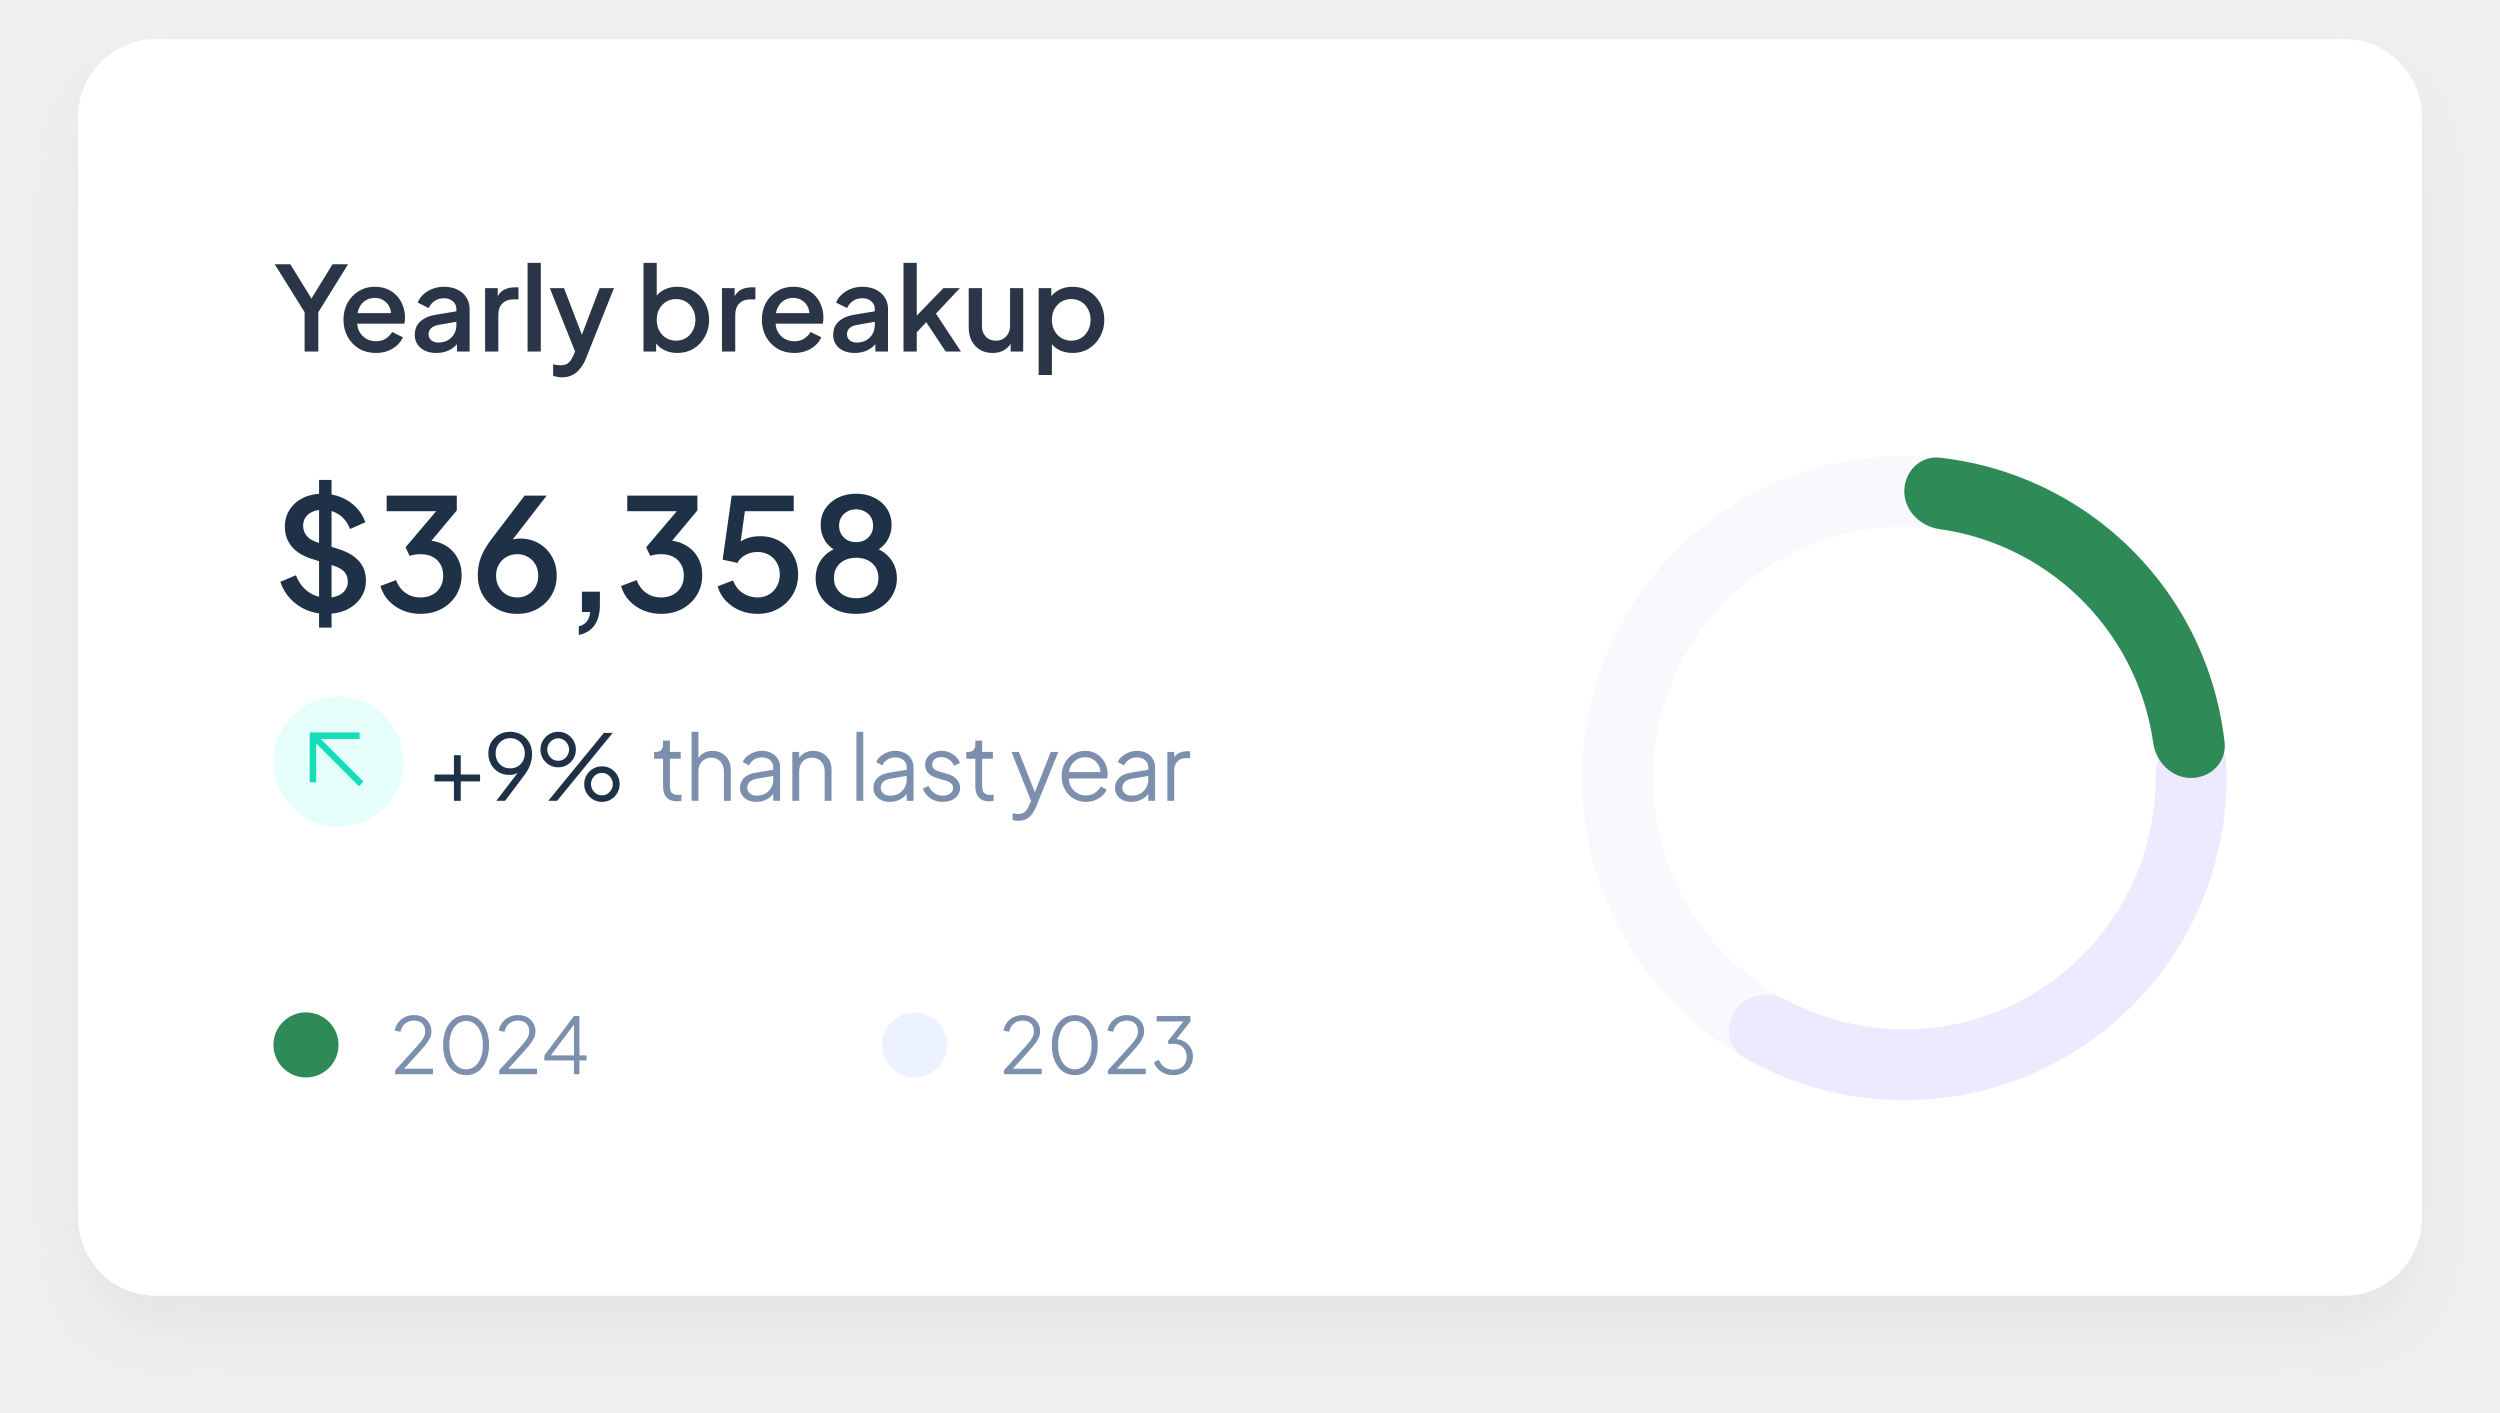
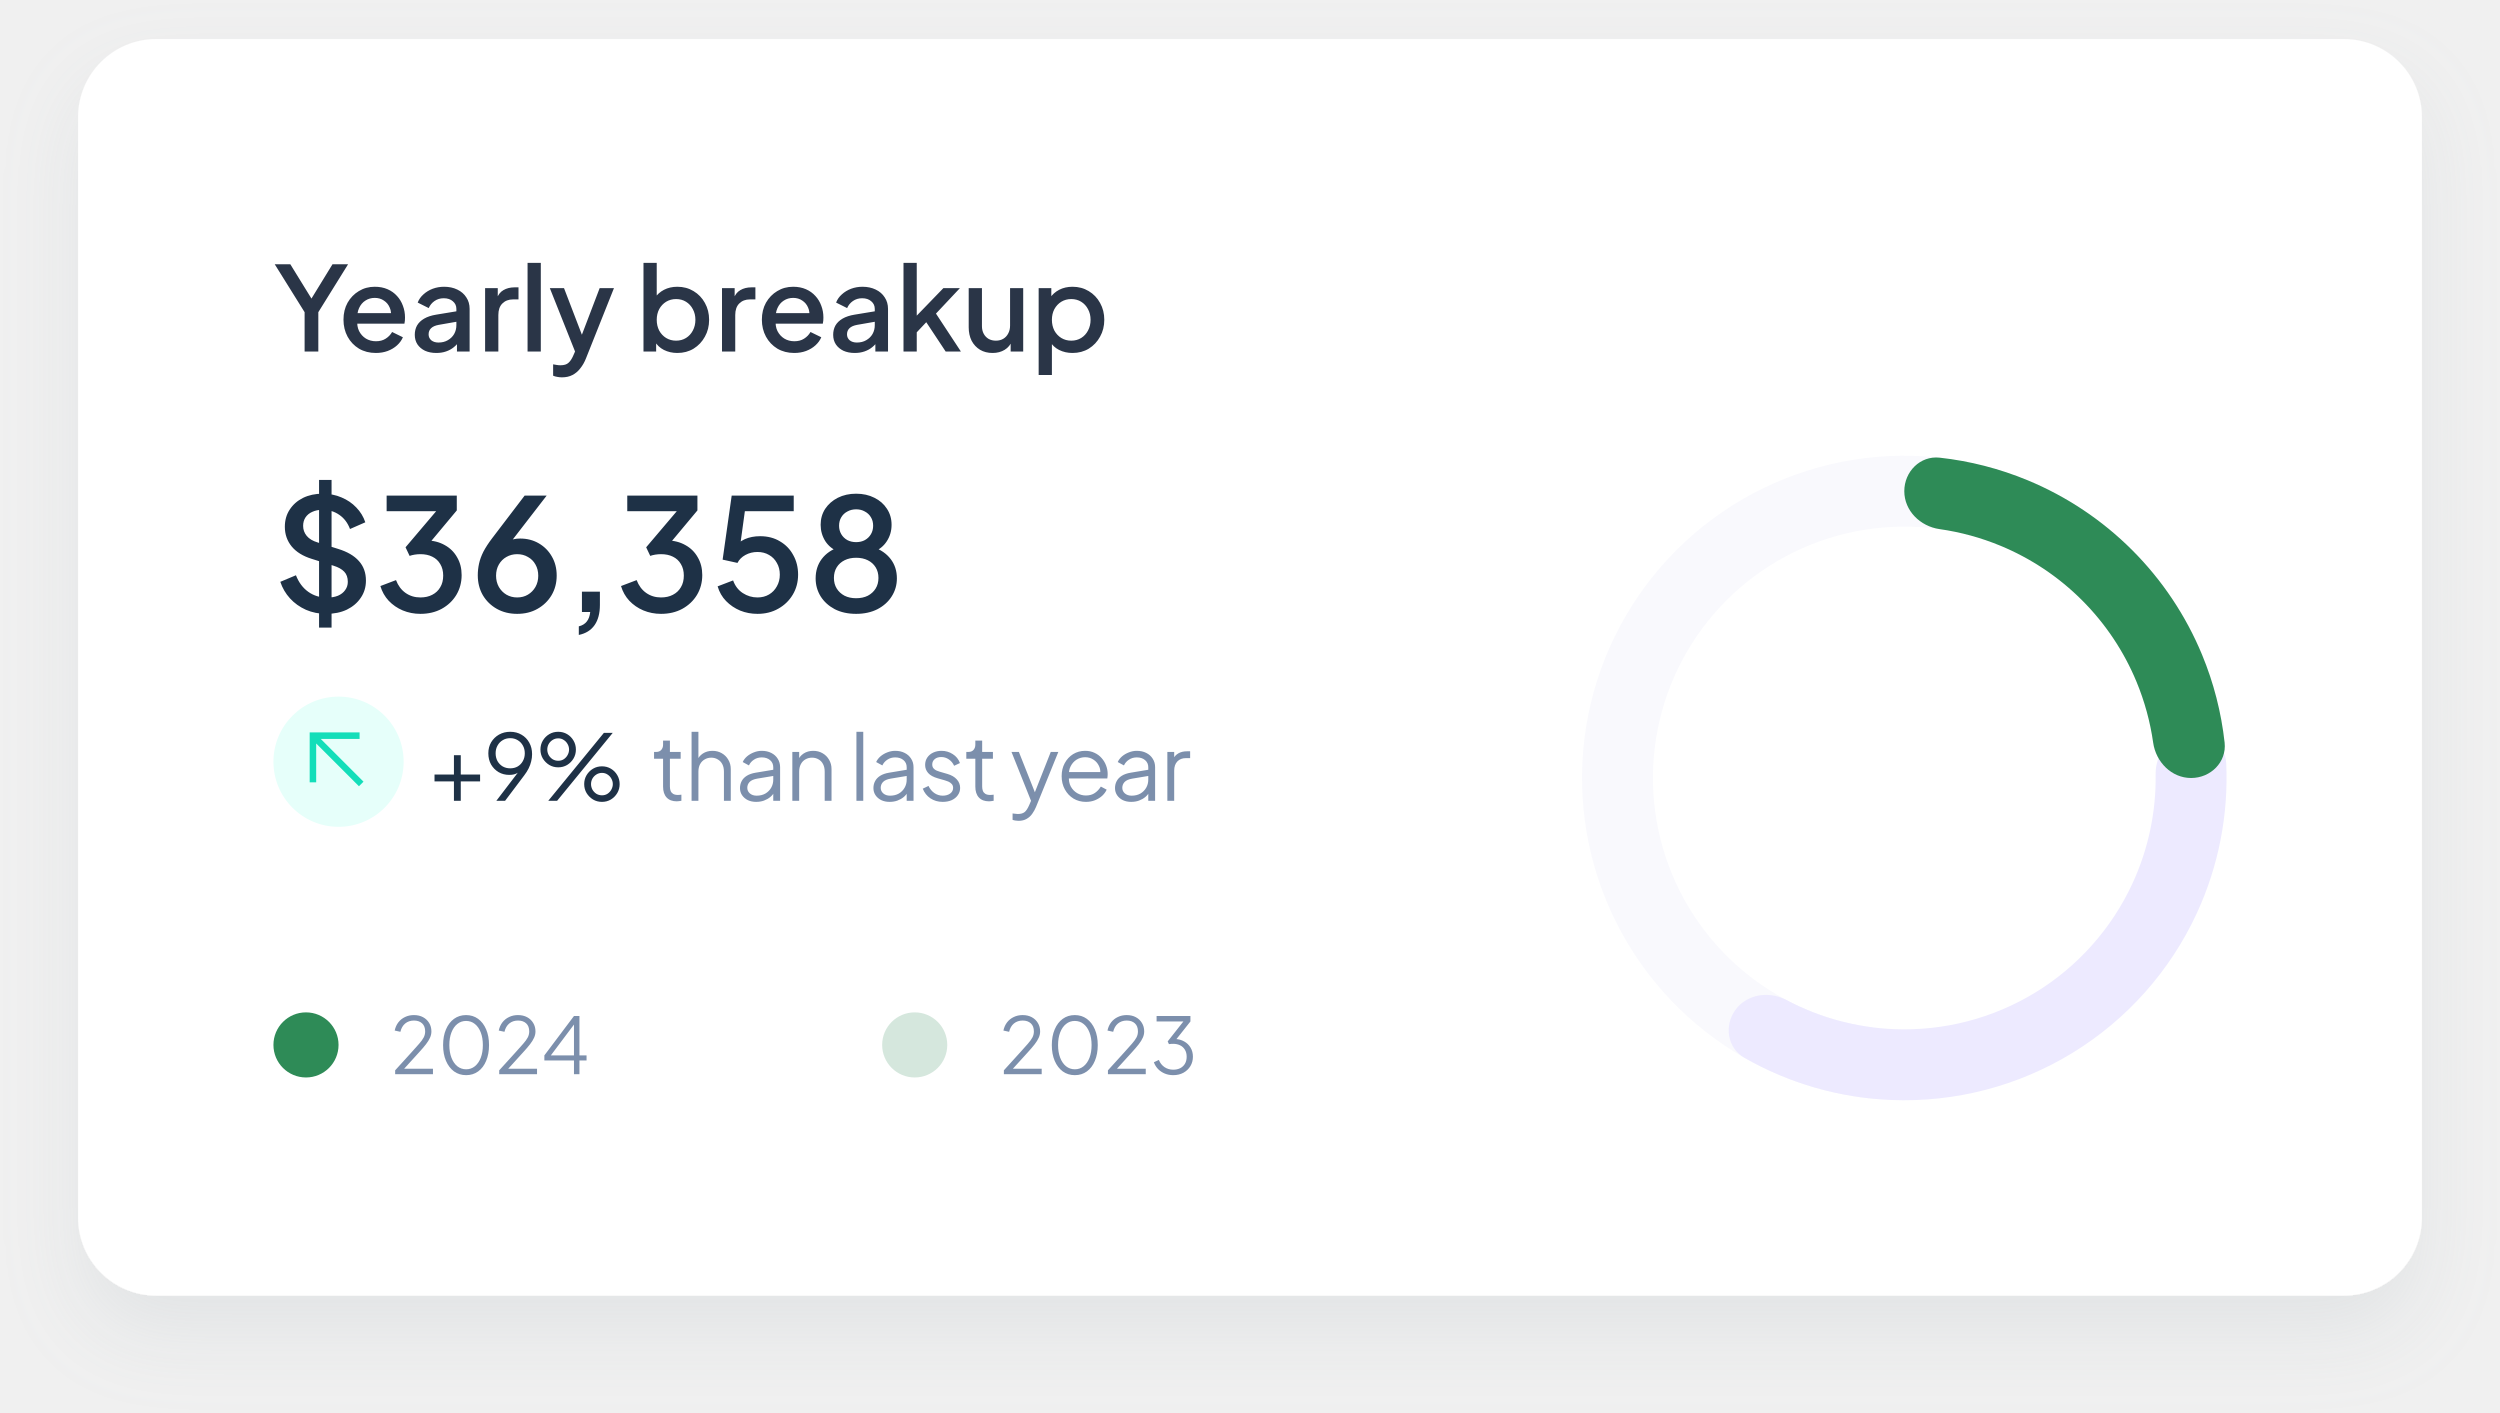
<svg xmlns="http://www.w3.org/2000/svg" width="384" height="217" viewBox="0 0 384 217" fill="none">
  <g filter="url(#filter0_d_23184_22685)">
    <rect x="12" y="6" width="360" height="193" rx="12" fill="white" />
    <path d="M46.788 54V47.952L42.198 40.59H44.592L48.264 46.548H47.418L51.072 40.59H53.466L48.894 47.952V54H46.788ZM57.727 54.216C56.755 54.216 55.891 53.994 55.135 53.55C54.391 53.094 53.809 52.482 53.389 51.714C52.969 50.934 52.759 50.064 52.759 49.104C52.759 48.12 52.969 47.25 53.389 46.494C53.821 45.738 54.397 45.144 55.117 44.712C55.837 44.268 56.653 44.046 57.565 44.046C58.297 44.046 58.951 44.172 59.527 44.424C60.103 44.676 60.589 45.024 60.985 45.468C61.381 45.9 61.681 46.398 61.885 46.962C62.101 47.526 62.209 48.126 62.209 48.762C62.209 48.918 62.203 49.08 62.191 49.248C62.179 49.416 62.155 49.572 62.119 49.716H54.361V48.096H60.967L59.995 48.834C60.115 48.246 60.073 47.724 59.869 47.268C59.677 46.8 59.377 46.434 58.969 46.17C58.573 45.894 58.105 45.756 57.565 45.756C57.025 45.756 56.545 45.894 56.125 46.17C55.705 46.434 55.381 46.818 55.153 47.322C54.925 47.814 54.835 48.414 54.883 49.122C54.823 49.782 54.913 50.358 55.153 50.85C55.405 51.342 55.753 51.726 56.197 52.002C56.653 52.278 57.169 52.416 57.745 52.416C58.333 52.416 58.831 52.284 59.239 52.02C59.659 51.756 59.989 51.414 60.229 50.994L61.885 51.804C61.693 52.26 61.393 52.674 60.985 53.046C60.589 53.406 60.109 53.694 59.545 53.91C58.993 54.114 58.387 54.216 57.727 54.216ZM67.022 54.216C66.362 54.216 65.78 54.102 65.276 53.874C64.784 53.634 64.4 53.31 64.124 52.902C63.848 52.482 63.71 51.99 63.71 51.426C63.71 50.898 63.824 50.424 64.052 50.004C64.292 49.584 64.658 49.23 65.15 48.942C65.642 48.654 66.26 48.45 67.004 48.33L70.388 47.772V49.374L67.4 49.896C66.86 49.992 66.464 50.166 66.212 50.418C65.96 50.658 65.834 50.97 65.834 51.354C65.834 51.726 65.972 52.032 66.248 52.272C66.536 52.5 66.902 52.614 67.346 52.614C67.898 52.614 68.378 52.494 68.786 52.254C69.206 52.014 69.53 51.696 69.758 51.3C69.986 50.892 70.1 50.442 70.1 49.95V47.448C70.1 46.968 69.92 46.578 69.56 46.278C69.212 45.966 68.744 45.81 68.156 45.81C67.616 45.81 67.142 45.954 66.734 46.242C66.338 46.518 66.044 46.878 65.852 47.322L64.16 46.476C64.34 45.996 64.634 45.576 65.042 45.216C65.45 44.844 65.924 44.556 66.464 44.352C67.016 44.148 67.598 44.046 68.21 44.046C68.978 44.046 69.656 44.19 70.244 44.478C70.844 44.766 71.306 45.168 71.63 45.684C71.966 46.188 72.134 46.776 72.134 47.448V54H70.19V52.236L70.604 52.29C70.376 52.686 70.082 53.028 69.722 53.316C69.374 53.604 68.972 53.826 68.516 53.982C68.072 54.138 67.574 54.216 67.022 54.216ZM74.512 54V44.262H76.456V46.224L76.276 45.936C76.492 45.3 76.84 44.844 77.32 44.568C77.8 44.28 78.376 44.136 79.048 44.136H79.642V45.99H78.796C78.124 45.99 77.578 46.2 77.158 46.62C76.75 47.028 76.546 47.616 76.546 48.384V54H74.512ZM81.034 54V40.374H83.068V54H81.034ZM86.31 57.96C86.07 57.96 85.83 57.936 85.59 57.888C85.362 57.852 85.152 57.792 84.96 57.708V55.962C85.104 55.998 85.278 56.028 85.482 56.052C85.686 56.088 85.884 56.106 86.076 56.106C86.64 56.106 87.054 55.98 87.318 55.728C87.594 55.488 87.84 55.116 88.056 54.612L88.704 53.136L88.668 54.846L84.456 44.262H86.634L89.748 52.38H89.01L92.106 44.262H94.302L90 55.062C89.772 55.638 89.484 56.142 89.136 56.574C88.8 57.018 88.398 57.36 87.93 57.6C87.474 57.84 86.934 57.96 86.31 57.96ZM104.042 54.216C103.286 54.216 102.596 54.06 101.972 53.748C101.36 53.436 100.886 52.986 100.55 52.398L100.784 52.02V54H98.84V40.374H100.874V46.278L100.55 45.81C100.91 45.258 101.39 44.826 101.99 44.514C102.59 44.202 103.274 44.046 104.042 44.046C104.966 44.046 105.794 44.268 106.526 44.712C107.27 45.156 107.852 45.762 108.272 46.53C108.704 47.298 108.92 48.162 108.92 49.122C108.92 50.082 108.704 50.946 108.272 51.714C107.852 52.482 107.276 53.094 106.544 53.55C105.812 53.994 104.978 54.216 104.042 54.216ZM103.844 52.326C104.42 52.326 104.93 52.188 105.374 51.912C105.818 51.636 106.166 51.258 106.418 50.778C106.682 50.286 106.814 49.734 106.814 49.122C106.814 48.51 106.682 47.964 106.418 47.484C106.166 47.004 105.818 46.626 105.374 46.35C104.93 46.074 104.42 45.936 103.844 45.936C103.28 45.936 102.77 46.074 102.314 46.35C101.87 46.626 101.516 47.004 101.252 47.484C101 47.964 100.874 48.51 100.874 49.122C100.874 49.734 101 50.286 101.252 50.778C101.516 51.258 101.87 51.636 102.314 51.912C102.77 52.188 103.28 52.326 103.844 52.326ZM110.899 54V44.262H112.843V46.224L112.663 45.936C112.879 45.3 113.227 44.844 113.707 44.568C114.187 44.28 114.763 44.136 115.435 44.136H116.029V45.99H115.183C114.511 45.99 113.965 46.2 113.545 46.62C113.137 47.028 112.933 47.616 112.933 48.384V54H110.899ZM121.992 54.216C121.02 54.216 120.156 53.994 119.4 53.55C118.656 53.094 118.074 52.482 117.654 51.714C117.234 50.934 117.024 50.064 117.024 49.104C117.024 48.12 117.234 47.25 117.654 46.494C118.086 45.738 118.662 45.144 119.382 44.712C120.102 44.268 120.918 44.046 121.83 44.046C122.562 44.046 123.216 44.172 123.792 44.424C124.368 44.676 124.854 45.024 125.25 45.468C125.646 45.9 125.946 46.398 126.15 46.962C126.366 47.526 126.474 48.126 126.474 48.762C126.474 48.918 126.468 49.08 126.456 49.248C126.444 49.416 126.42 49.572 126.384 49.716H118.626V48.096H125.232L124.26 48.834C124.38 48.246 124.338 47.724 124.134 47.268C123.942 46.8 123.642 46.434 123.234 46.17C122.838 45.894 122.37 45.756 121.83 45.756C121.29 45.756 120.81 45.894 120.39 46.17C119.97 46.434 119.646 46.818 119.418 47.322C119.19 47.814 119.1 48.414 119.148 49.122C119.088 49.782 119.178 50.358 119.418 50.85C119.67 51.342 120.018 51.726 120.462 52.002C120.918 52.278 121.434 52.416 122.01 52.416C122.598 52.416 123.096 52.284 123.504 52.02C123.924 51.756 124.254 51.414 124.494 50.994L126.15 51.804C125.958 52.26 125.658 52.674 125.25 53.046C124.854 53.406 124.374 53.694 123.81 53.91C123.258 54.114 122.652 54.216 121.992 54.216ZM131.288 54.216C130.628 54.216 130.046 54.102 129.542 53.874C129.05 53.634 128.666 53.31 128.39 52.902C128.114 52.482 127.976 51.99 127.976 51.426C127.976 50.898 128.09 50.424 128.318 50.004C128.558 49.584 128.924 49.23 129.416 48.942C129.908 48.654 130.526 48.45 131.27 48.33L134.654 47.772V49.374L131.666 49.896C131.126 49.992 130.73 50.166 130.478 50.418C130.226 50.658 130.1 50.97 130.1 51.354C130.1 51.726 130.238 52.032 130.514 52.272C130.802 52.5 131.168 52.614 131.612 52.614C132.164 52.614 132.644 52.494 133.052 52.254C133.472 52.014 133.796 51.696 134.024 51.3C134.252 50.892 134.366 50.442 134.366 49.95V47.448C134.366 46.968 134.186 46.578 133.826 46.278C133.478 45.966 133.01 45.81 132.422 45.81C131.882 45.81 131.408 45.954 131 46.242C130.604 46.518 130.31 46.878 130.118 47.322L128.426 46.476C128.606 45.996 128.9 45.576 129.308 45.216C129.716 44.844 130.19 44.556 130.73 44.352C131.282 44.148 131.864 44.046 132.476 44.046C133.244 44.046 133.922 44.19 134.51 44.478C135.11 44.766 135.572 45.168 135.896 45.684C136.232 46.188 136.4 46.776 136.4 47.448V54H134.456V52.236L134.87 52.29C134.642 52.686 134.348 53.028 133.988 53.316C133.64 53.604 133.238 53.826 132.782 53.982C132.338 54.138 131.84 54.216 131.288 54.216ZM138.778 54V40.374H140.812V49.5L140.02 49.302L144.898 44.262H147.436L143.764 48.168L147.598 54H145.258L141.838 48.834L143.044 48.672L140.164 51.732L140.812 50.382V54H138.778ZM152.465 54.216C151.733 54.216 151.091 54.054 150.539 53.73C149.987 53.394 149.555 52.932 149.243 52.344C148.943 51.744 148.793 51.054 148.793 50.274V44.262H150.827V50.094C150.827 50.538 150.917 50.928 151.097 51.264C151.277 51.6 151.529 51.864 151.853 52.056C152.177 52.236 152.549 52.326 152.969 52.326C153.401 52.326 153.779 52.23 154.103 52.038C154.427 51.846 154.679 51.576 154.859 51.228C155.051 50.88 155.147 50.472 155.147 50.004V44.262H157.163V54H155.237V52.092L155.453 52.344C155.225 52.944 154.847 53.406 154.319 53.73C153.791 54.054 153.173 54.216 152.465 54.216ZM159.538 57.6V44.262H161.482V46.278L161.248 45.81C161.608 45.258 162.088 44.826 162.688 44.514C163.288 44.202 163.972 44.046 164.74 44.046C165.664 44.046 166.492 44.268 167.224 44.712C167.968 45.156 168.55 45.762 168.97 46.53C169.402 47.298 169.618 48.162 169.618 49.122C169.618 50.082 169.402 50.946 168.97 51.714C168.55 52.482 167.974 53.094 167.242 53.55C166.51 53.994 165.676 54.216 164.74 54.216C163.984 54.216 163.294 54.06 162.67 53.748C162.058 53.436 161.584 52.986 161.248 52.398L161.572 52.02V57.6H159.538ZM164.542 52.326C165.118 52.326 165.628 52.188 166.072 51.912C166.516 51.636 166.864 51.258 167.116 50.778C167.38 50.286 167.512 49.734 167.512 49.122C167.512 48.51 167.38 47.964 167.116 47.484C166.864 47.004 166.516 46.626 166.072 46.35C165.628 46.074 165.118 45.936 164.542 45.936C163.978 45.936 163.468 46.074 163.012 46.35C162.568 46.626 162.214 47.004 161.95 47.484C161.698 47.964 161.572 48.51 161.572 49.122C161.572 49.734 161.698 50.286 161.95 50.778C162.214 51.258 162.568 51.636 163.012 51.912C163.468 52.188 163.978 52.326 164.542 52.326Z" fill="#2A3547" />
    <path d="M50.112 94.288C48.992 94.288 47.952 94.08 46.992 93.664C46.032 93.232 45.216 92.648 44.544 91.912C43.872 91.176 43.376 90.328 43.056 89.368L45.456 88.36C45.888 89.464 46.52 90.312 47.352 90.904C48.184 91.496 49.144 91.792 50.232 91.792C50.872 91.792 51.432 91.696 51.912 91.504C52.392 91.296 52.76 91.008 53.016 90.64C53.288 90.272 53.424 89.848 53.424 89.368C53.424 88.712 53.24 88.192 52.872 87.808C52.504 87.424 51.96 87.12 51.24 86.896L47.88 85.84C46.536 85.424 45.512 84.792 44.808 83.944C44.104 83.08 43.752 82.072 43.752 80.92C43.752 79.912 44 79.032 44.496 78.28C44.992 77.512 45.672 76.912 46.536 76.48C47.416 76.048 48.416 75.832 49.536 75.832C50.608 75.832 51.584 76.024 52.464 76.408C53.344 76.776 54.096 77.288 54.72 77.944C55.36 78.6 55.824 79.36 56.112 80.224L53.76 81.256C53.408 80.312 52.856 79.584 52.104 79.072C51.368 78.56 50.512 78.304 49.536 78.304C48.944 78.304 48.424 78.408 47.976 78.616C47.528 78.808 47.176 79.096 46.92 79.48C46.68 79.848 46.56 80.28 46.56 80.776C46.56 81.352 46.744 81.864 47.112 82.312C47.48 82.76 48.04 83.096 48.792 83.32L51.912 84.304C53.336 84.736 54.408 85.36 55.128 86.176C55.848 86.976 56.208 87.976 56.208 89.176C56.208 90.168 55.944 91.048 55.416 91.816C54.904 92.584 54.192 93.192 53.28 93.64C52.368 94.072 51.312 94.288 50.112 94.288ZM49.008 96.4V73.72H50.928V96.4H49.008ZM64.571 94.288C63.611 94.288 62.707 94.112 61.859 93.76C61.027 93.408 60.307 92.912 59.699 92.272C59.107 91.632 58.683 90.88 58.427 90.016L60.827 89.104C61.147 89.952 61.635 90.608 62.291 91.072C62.947 91.536 63.707 91.768 64.571 91.768C65.275 91.768 65.883 91.632 66.395 91.36C66.923 91.088 67.331 90.704 67.619 90.208C67.923 89.712 68.075 89.112 68.075 88.408C68.075 87.72 67.923 87.128 67.619 86.632C67.331 86.136 66.923 85.76 66.395 85.504C65.883 85.248 65.275 85.12 64.571 85.12C64.283 85.12 63.987 85.144 63.683 85.192C63.395 85.24 63.139 85.304 62.915 85.384L62.291 84.064L66.995 78.52H59.387V76.12H70.163V78.4L65.555 83.92L65.483 83.008C66.555 83.024 67.499 83.264 68.315 83.728C69.131 84.176 69.763 84.8 70.211 85.6C70.675 86.384 70.907 87.296 70.907 88.336C70.907 89.456 70.635 90.472 70.091 91.384C69.547 92.28 68.795 92.992 67.835 93.52C66.891 94.032 65.803 94.288 64.571 94.288ZM79.435 94.288C78.267 94.288 77.227 94.032 76.315 93.52C75.403 93.008 74.683 92.304 74.155 91.408C73.643 90.512 73.387 89.496 73.387 88.36C73.387 87.768 73.451 87.176 73.579 86.584C73.707 85.992 73.931 85.376 74.251 84.736C74.587 84.096 75.035 83.408 75.595 82.672L80.587 76.12H83.971L77.851 84.04L77.371 83.728C77.595 83.472 77.835 83.272 78.091 83.128C78.363 82.984 78.643 82.88 78.931 82.816C79.235 82.752 79.555 82.72 79.891 82.72C80.963 82.72 81.923 82.968 82.771 83.464C83.619 83.96 84.283 84.632 84.763 85.48C85.259 86.328 85.507 87.304 85.507 88.408C85.507 89.528 85.243 90.536 84.715 91.432C84.187 92.312 83.467 93.008 82.555 93.52C81.659 94.032 80.619 94.288 79.435 94.288ZM79.435 91.768C80.059 91.768 80.611 91.624 81.091 91.336C81.571 91.048 81.955 90.656 82.243 90.16C82.531 89.648 82.675 89.072 82.675 88.432C82.675 87.776 82.531 87.2 82.243 86.704C81.971 86.208 81.587 85.824 81.091 85.552C80.611 85.264 80.059 85.12 79.435 85.12C78.827 85.12 78.275 85.264 77.779 85.552C77.299 85.824 76.915 86.208 76.627 86.704C76.339 87.2 76.195 87.776 76.195 88.432C76.195 89.072 76.339 89.648 76.627 90.16C76.915 90.656 77.299 91.048 77.779 91.336C78.275 91.624 78.827 91.768 79.435 91.768ZM88.905 97.528V96.208C89.433 96.08 89.841 95.832 90.129 95.464C90.417 95.112 90.593 94.624 90.657 94H89.385V90.88H92.145V92.92C92.145 94.2 91.873 95.232 91.329 96.016C90.785 96.8 89.977 97.304 88.905 97.528ZM101.532 94.288C100.572 94.288 99.668 94.112 98.82 93.76C97.988 93.408 97.268 92.912 96.66 92.272C96.068 91.632 95.644 90.88 95.388 90.016L97.788 89.104C98.108 89.952 98.596 90.608 99.252 91.072C99.908 91.536 100.668 91.768 101.532 91.768C102.236 91.768 102.844 91.632 103.356 91.36C103.884 91.088 104.292 90.704 104.58 90.208C104.884 89.712 105.036 89.112 105.036 88.408C105.036 87.72 104.884 87.128 104.58 86.632C104.292 86.136 103.884 85.76 103.356 85.504C102.844 85.248 102.236 85.12 101.532 85.12C101.244 85.12 100.948 85.144 100.644 85.192C100.356 85.24 100.1 85.304 99.876 85.384L99.252 84.064L103.956 78.52H96.348V76.12H107.124V78.4L102.516 83.92L102.444 83.008C103.516 83.024 104.46 83.264 105.276 83.728C106.092 84.176 106.724 84.8 107.172 85.6C107.636 86.384 107.868 87.296 107.868 88.336C107.868 89.456 107.596 90.472 107.052 91.384C106.508 92.28 105.756 92.992 104.796 93.52C103.852 94.032 102.764 94.288 101.532 94.288ZM116.348 94.288C115.404 94.288 114.516 94.12 113.684 93.784C112.852 93.432 112.132 92.944 111.524 92.32C110.916 91.696 110.484 90.944 110.228 90.064L112.604 89.152C112.908 90 113.404 90.648 114.092 91.096C114.78 91.544 115.532 91.768 116.348 91.768C117.02 91.768 117.612 91.616 118.124 91.312C118.636 91.008 119.036 90.592 119.324 90.064C119.628 89.536 119.78 88.936 119.78 88.264C119.78 87.576 119.628 86.976 119.324 86.464C119.036 85.936 118.636 85.528 118.124 85.24C117.612 84.936 117.02 84.784 116.348 84.784C115.676 84.784 115.06 84.936 114.5 85.24C113.94 85.544 113.532 85.952 113.276 86.464L110.996 85.96L112.388 76.12H121.916V78.52H113.492L114.572 77.344L113.54 84.88L112.652 84.28C113.132 83.608 113.716 83.12 114.404 82.816C115.092 82.512 115.876 82.36 116.756 82.36C117.924 82.36 118.94 82.624 119.804 83.152C120.684 83.664 121.364 84.368 121.844 85.264C122.34 86.144 122.588 87.144 122.588 88.264C122.588 89.4 122.316 90.424 121.772 91.336C121.228 92.248 120.484 92.968 119.54 93.496C118.612 94.024 117.548 94.288 116.348 94.288ZM131.498 94.288C130.25 94.288 129.154 94.048 128.21 93.568C127.282 93.072 126.562 92.416 126.05 91.6C125.538 90.768 125.282 89.848 125.282 88.84C125.282 87.688 125.594 86.696 126.218 85.864C126.858 85.016 127.754 84.4 128.906 84.016L128.786 84.736C127.938 84.416 127.266 83.88 126.77 83.128C126.29 82.36 126.05 81.52 126.05 80.608C126.05 79.696 126.282 78.88 126.746 78.16C127.226 77.44 127.874 76.872 128.69 76.456C129.522 76.04 130.458 75.832 131.498 75.832C132.554 75.832 133.49 76.04 134.306 76.456C135.122 76.856 135.762 77.416 136.226 78.136C136.706 78.856 136.946 79.68 136.946 80.608C136.946 81.552 136.698 82.4 136.202 83.152C135.722 83.888 135.066 84.416 134.234 84.736L134.114 84.016C135.266 84.416 136.162 85.032 136.802 85.864C137.442 86.696 137.762 87.688 137.762 88.84C137.762 89.848 137.498 90.768 136.97 91.6C136.458 92.416 135.73 93.072 134.786 93.568C133.842 94.048 132.746 94.288 131.498 94.288ZM131.498 91.888C132.186 91.888 132.786 91.76 133.298 91.504C133.81 91.232 134.21 90.864 134.498 90.4C134.786 89.936 134.93 89.392 134.93 88.768C134.93 88.144 134.786 87.6 134.498 87.136C134.21 86.672 133.81 86.312 133.298 86.056C132.786 85.8 132.186 85.672 131.498 85.672C130.826 85.672 130.234 85.8 129.722 86.056C129.21 86.312 128.81 86.672 128.522 87.136C128.234 87.6 128.09 88.144 128.09 88.768C128.09 89.392 128.234 89.936 128.522 90.4C128.81 90.864 129.21 91.232 129.722 91.504C130.234 91.76 130.826 91.888 131.498 91.888ZM131.498 83.272C132.01 83.272 132.458 83.168 132.842 82.96C133.242 82.736 133.554 82.432 133.778 82.048C134.002 81.664 134.114 81.232 134.114 80.752C134.114 80.256 134.002 79.824 133.778 79.456C133.554 79.072 133.242 78.776 132.842 78.568C132.458 78.344 132.01 78.232 131.498 78.232C131.002 78.232 130.554 78.344 130.154 78.568C129.754 78.776 129.442 79.072 129.218 79.456C128.994 79.824 128.882 80.256 128.882 80.752C128.882 81.232 128.994 81.664 129.218 82.048C129.442 82.432 129.754 82.736 130.154 82.96C130.554 83.168 131.002 83.272 131.498 83.272Z" fill="#1E3146" />
    <rect x="42" y="107" width="20" height="20" rx="10" fill="#E6FFFA" />
    <path d="M55.133 120.767L55.833 120.067L49.266 113.5H55.233V112.5H47.566V120.167H48.566V114.2L55.133 120.767Z" fill="#13DEB9" />
    <path d="M69.724 123V120.018H66.742V118.968H69.724V116H70.774V118.968H73.742V120.018H70.774V123H69.724ZM76.24 123L79.866 118.254L80.076 118.128C79.936 118.352 79.773 118.529 79.586 118.66C79.4 118.791 79.194 118.884 78.97 118.94C78.746 118.996 78.499 119.024 78.228 119.024C77.622 119.024 77.076 118.884 76.59 118.604C76.105 118.315 75.718 117.923 75.428 117.428C75.148 116.924 75.008 116.35 75.008 115.706C75.008 115.071 75.153 114.507 75.442 114.012C75.741 113.517 76.142 113.125 76.646 112.836C77.16 112.547 77.734 112.402 78.368 112.402C79.022 112.402 79.6 112.551 80.104 112.85C80.608 113.139 81.005 113.545 81.294 114.068C81.584 114.581 81.728 115.174 81.728 115.846C81.728 116.219 81.682 116.588 81.588 116.952C81.504 117.316 81.374 117.675 81.196 118.03C81.019 118.385 80.795 118.739 80.524 119.094L77.584 123H76.24ZM78.368 118.016C78.807 118.016 79.194 117.918 79.53 117.722C79.866 117.517 80.128 117.241 80.314 116.896C80.51 116.541 80.608 116.145 80.608 115.706C80.608 115.258 80.51 114.861 80.314 114.516C80.118 114.161 79.852 113.886 79.516 113.69C79.18 113.485 78.798 113.382 78.368 113.382C77.939 113.382 77.556 113.485 77.22 113.69C76.884 113.886 76.618 114.161 76.422 114.516C76.226 114.861 76.128 115.258 76.128 115.706C76.128 116.145 76.222 116.541 76.408 116.896C76.604 117.241 76.87 117.517 77.206 117.722C77.552 117.918 77.939 118.016 78.368 118.016ZM84.216 123L92.756 112.57H94.114L85.574 123H84.216ZM85.742 117.862C85.238 117.862 84.78 117.741 84.37 117.498C83.959 117.246 83.628 116.915 83.376 116.504C83.133 116.093 83.012 115.636 83.012 115.132C83.012 114.628 83.133 114.171 83.376 113.76C83.628 113.34 83.959 113.009 84.37 112.766C84.78 112.523 85.238 112.402 85.742 112.402C86.246 112.402 86.703 112.523 87.114 112.766C87.524 113.009 87.851 113.34 88.094 113.76C88.336 114.171 88.458 114.628 88.458 115.132C88.458 115.636 88.336 116.093 88.094 116.504C87.851 116.915 87.524 117.246 87.114 117.498C86.703 117.741 86.246 117.862 85.742 117.862ZM85.742 116.854C86.068 116.854 86.353 116.775 86.596 116.616C86.848 116.448 87.044 116.233 87.184 115.972C87.333 115.701 87.408 115.421 87.408 115.132C87.408 114.833 87.333 114.553 87.184 114.292C87.044 114.031 86.848 113.821 86.596 113.662C86.353 113.494 86.068 113.41 85.742 113.41C85.424 113.41 85.135 113.494 84.874 113.662C84.622 113.821 84.421 114.031 84.272 114.292C84.132 114.553 84.062 114.833 84.062 115.132C84.062 115.421 84.132 115.701 84.272 115.972C84.421 116.233 84.622 116.448 84.874 116.616C85.135 116.775 85.424 116.854 85.742 116.854ZM92.462 123.168C91.958 123.168 91.5 123.047 91.09 122.804C90.679 122.552 90.348 122.221 90.096 121.81C89.853 121.399 89.732 120.942 89.732 120.438C89.732 119.934 89.853 119.477 90.096 119.066C90.348 118.646 90.679 118.315 91.09 118.072C91.5 117.829 91.958 117.708 92.462 117.708C92.966 117.708 93.423 117.829 93.834 118.072C94.244 118.315 94.571 118.646 94.814 119.066C95.056 119.477 95.178 119.934 95.178 120.438C95.178 120.942 95.056 121.399 94.814 121.81C94.571 122.221 94.244 122.552 93.834 122.804C93.423 123.047 92.966 123.168 92.462 123.168ZM92.462 122.16C92.788 122.16 93.073 122.081 93.316 121.922C93.568 121.754 93.764 121.539 93.904 121.278C94.053 121.007 94.128 120.727 94.128 120.438C94.128 120.139 94.053 119.859 93.904 119.598C93.764 119.337 93.568 119.127 93.316 118.968C93.073 118.8 92.788 118.716 92.462 118.716C92.144 118.716 91.855 118.8 91.594 118.968C91.342 119.127 91.141 119.337 90.992 119.598C90.852 119.859 90.782 120.139 90.782 120.438C90.782 120.727 90.852 121.007 90.992 121.278C91.141 121.539 91.342 121.754 91.594 121.922C91.855 122.081 92.144 122.16 92.462 122.16Z" fill="#1E3146" />
    <path d="M103.948 123.084C103.276 123.084 102.758 122.888 102.394 122.496C102.03 122.104 101.848 121.544 101.848 120.816V116.546H100.462V115.496H100.812C101.129 115.496 101.381 115.393 101.568 115.188C101.755 114.973 101.848 114.707 101.848 114.39V113.76H102.898V115.496H104.55V116.546H102.898V120.816C102.898 121.068 102.935 121.292 103.01 121.488C103.085 121.675 103.211 121.824 103.388 121.936C103.575 122.048 103.822 122.104 104.13 122.104C104.205 122.104 104.293 122.099 104.396 122.09C104.499 122.081 104.587 122.071 104.662 122.062V123C104.55 123.028 104.424 123.047 104.284 123.056C104.144 123.075 104.032 123.084 103.948 123.084ZM106.226 123V112.402H107.276V116.952L107.038 116.896C107.224 116.411 107.528 116.028 107.948 115.748C108.377 115.468 108.872 115.328 109.432 115.328C109.964 115.328 110.44 115.449 110.86 115.692C111.289 115.935 111.625 116.271 111.868 116.7C112.12 117.12 112.246 117.596 112.246 118.128V123H111.196V118.534C111.196 118.077 111.112 117.689 110.944 117.372C110.776 117.055 110.542 116.812 110.244 116.644C109.954 116.467 109.623 116.378 109.25 116.378C108.876 116.378 108.54 116.467 108.242 116.644C107.943 116.812 107.705 117.059 107.528 117.386C107.36 117.703 107.276 118.086 107.276 118.534V123H106.226ZM116.141 123.168C115.665 123.168 115.24 123.079 114.867 122.902C114.494 122.715 114.2 122.463 113.985 122.146C113.77 121.829 113.663 121.465 113.663 121.054C113.663 120.662 113.747 120.307 113.915 119.99C114.083 119.663 114.344 119.388 114.699 119.164C115.054 118.94 115.506 118.781 116.057 118.688L118.997 118.198V119.15L116.309 119.598C115.768 119.691 115.376 119.864 115.133 120.116C114.9 120.368 114.783 120.667 114.783 121.012C114.783 121.348 114.914 121.633 115.175 121.866C115.446 122.099 115.791 122.216 116.211 122.216C116.724 122.216 117.172 122.109 117.555 121.894C117.938 121.67 118.236 121.371 118.451 120.998C118.666 120.625 118.773 120.209 118.773 119.752V117.848C118.773 117.4 118.61 117.036 118.283 116.756C117.956 116.476 117.532 116.336 117.009 116.336C116.552 116.336 116.15 116.453 115.805 116.686C115.46 116.91 115.203 117.204 115.035 117.568L114.083 117.05C114.223 116.733 114.442 116.443 114.741 116.182C115.049 115.921 115.399 115.715 115.791 115.566C116.183 115.407 116.589 115.328 117.009 115.328C117.56 115.328 118.045 115.435 118.465 115.65C118.894 115.865 119.226 116.163 119.459 116.546C119.702 116.919 119.823 117.353 119.823 117.848V123H118.773V121.502L118.927 121.656C118.796 121.936 118.591 122.193 118.311 122.426C118.04 122.65 117.718 122.832 117.345 122.972C116.981 123.103 116.58 123.168 116.141 123.168ZM121.703 123V115.496H122.753V116.952L122.515 116.896C122.702 116.411 123.005 116.028 123.425 115.748C123.854 115.468 124.349 115.328 124.909 115.328C125.441 115.328 125.917 115.449 126.337 115.692C126.766 115.935 127.102 116.271 127.345 116.7C127.597 117.12 127.723 117.596 127.723 118.128V123H126.673V118.534C126.673 118.077 126.589 117.689 126.421 117.372C126.262 117.055 126.034 116.812 125.735 116.644C125.446 116.467 125.11 116.378 124.727 116.378C124.344 116.378 124.004 116.467 123.705 116.644C123.406 116.812 123.173 117.059 123.005 117.386C122.837 117.703 122.753 118.086 122.753 118.534V123H121.703ZM131.547 123V112.402H132.597V123H131.547ZM136.636 123.168C136.16 123.168 135.736 123.079 135.362 122.902C134.989 122.715 134.695 122.463 134.48 122.146C134.266 121.829 134.158 121.465 134.158 121.054C134.158 120.662 134.242 120.307 134.41 119.99C134.578 119.663 134.84 119.388 135.194 119.164C135.549 118.94 136.002 118.781 136.552 118.688L139.492 118.198V119.15L136.804 119.598C136.263 119.691 135.871 119.864 135.628 120.116C135.395 120.368 135.278 120.667 135.278 121.012C135.278 121.348 135.409 121.633 135.67 121.866C135.941 122.099 136.286 122.216 136.706 122.216C137.22 122.216 137.668 122.109 138.05 121.894C138.433 121.67 138.732 121.371 138.946 120.998C139.161 120.625 139.268 120.209 139.268 119.752V117.848C139.268 117.4 139.105 117.036 138.778 116.756C138.452 116.476 138.027 116.336 137.504 116.336C137.047 116.336 136.646 116.453 136.3 116.686C135.955 116.91 135.698 117.204 135.53 117.568L134.578 117.05C134.718 116.733 134.938 116.443 135.236 116.182C135.544 115.921 135.894 115.715 136.286 115.566C136.678 115.407 137.084 115.328 137.504 115.328C138.055 115.328 138.54 115.435 138.96 115.65C139.39 115.865 139.721 116.163 139.954 116.546C140.197 116.919 140.318 117.353 140.318 117.848V123H139.268V121.502L139.422 121.656C139.292 121.936 139.086 122.193 138.806 122.426C138.536 122.65 138.214 122.832 137.84 122.972C137.476 123.103 137.075 123.168 136.636 123.168ZM144.802 123.168C144.083 123.168 143.453 122.986 142.912 122.622C142.371 122.258 141.979 121.763 141.736 121.138L142.618 120.718C142.833 121.175 143.131 121.539 143.514 121.81C143.906 122.081 144.335 122.216 144.802 122.216C145.25 122.216 145.628 122.109 145.936 121.894C146.244 121.67 146.398 121.381 146.398 121.026C146.398 120.765 146.323 120.559 146.174 120.41C146.025 120.251 145.852 120.13 145.656 120.046C145.46 119.962 145.287 119.901 145.138 119.864L144.06 119.556C143.369 119.36 142.87 119.085 142.562 118.73C142.254 118.375 142.1 117.965 142.1 117.498C142.1 117.059 142.212 116.677 142.436 116.35C142.66 116.023 142.963 115.771 143.346 115.594C143.729 115.417 144.153 115.328 144.62 115.328C145.255 115.328 145.829 115.496 146.342 115.832C146.865 116.159 147.233 116.616 147.448 117.204L146.552 117.624C146.365 117.204 146.095 116.877 145.74 116.644C145.395 116.401 145.007 116.28 144.578 116.28C144.158 116.28 143.822 116.387 143.57 116.602C143.318 116.817 143.192 117.087 143.192 117.414C143.192 117.666 143.257 117.867 143.388 118.016C143.519 118.165 143.668 118.277 143.836 118.352C144.013 118.427 144.167 118.483 144.298 118.52L145.544 118.884C146.151 119.061 146.622 119.337 146.958 119.71C147.303 120.083 147.476 120.522 147.476 121.026C147.476 121.437 147.359 121.805 147.126 122.132C146.902 122.459 146.589 122.715 146.188 122.902C145.787 123.079 145.325 123.168 144.802 123.168ZM151.911 123.084C151.239 123.084 150.721 122.888 150.357 122.496C149.993 122.104 149.811 121.544 149.811 120.816V116.546H148.425V115.496H148.775C149.092 115.496 149.344 115.393 149.531 115.188C149.718 114.973 149.811 114.707 149.811 114.39V113.76H150.861V115.496H152.513V116.546H150.861V120.816C150.861 121.068 150.898 121.292 150.973 121.488C151.048 121.675 151.174 121.824 151.351 121.936C151.538 122.048 151.785 122.104 152.093 122.104C152.168 122.104 152.256 122.099 152.359 122.09C152.462 122.081 152.55 122.071 152.625 122.062V123C152.513 123.028 152.387 123.047 152.247 123.056C152.107 123.075 151.995 123.084 151.911 123.084ZM156.442 126.08C156.292 126.08 156.138 126.066 155.98 126.038C155.83 126.019 155.681 125.982 155.532 125.926V124.946C155.625 124.955 155.742 124.969 155.882 124.988C156.031 125.016 156.18 125.03 156.33 125.03C156.787 125.03 157.137 124.932 157.38 124.736C157.622 124.549 157.86 124.185 158.094 123.644L158.57 122.524L158.542 123.448L155.364 115.496H156.498L159.102 122.062H158.808L161.398 115.496H162.56L159.13 123.952C158.98 124.316 158.789 124.661 158.556 124.988C158.332 125.315 158.047 125.576 157.702 125.772C157.356 125.977 156.936 126.08 156.442 126.08ZM166.793 123.168C166.093 123.168 165.458 123 164.889 122.664C164.329 122.319 163.886 121.847 163.559 121.25C163.232 120.653 163.069 119.976 163.069 119.22C163.069 118.464 163.228 117.797 163.545 117.218C163.862 116.63 164.292 116.168 164.833 115.832C165.384 115.496 166 115.328 166.681 115.328C167.222 115.328 167.703 115.431 168.123 115.636C168.552 115.832 168.916 116.103 169.215 116.448C169.514 116.784 169.742 117.167 169.901 117.596C170.06 118.016 170.139 118.45 170.139 118.898C170.139 118.991 170.134 119.099 170.125 119.22C170.116 119.332 170.102 119.449 170.083 119.57H163.741V118.59H169.481L168.977 119.01C169.061 118.497 169 118.039 168.795 117.638C168.599 117.227 168.314 116.905 167.941 116.672C167.568 116.429 167.148 116.308 166.681 116.308C166.214 116.308 165.78 116.429 165.379 116.672C164.987 116.915 164.679 117.255 164.455 117.694C164.231 118.123 164.142 118.637 164.189 119.234C164.142 119.831 164.236 120.354 164.469 120.802C164.712 121.241 165.038 121.581 165.449 121.824C165.869 122.067 166.317 122.188 166.793 122.188C167.344 122.188 167.806 122.057 168.179 121.796C168.552 121.535 168.856 121.208 169.089 120.816L169.985 121.292C169.836 121.628 169.607 121.941 169.299 122.23C168.991 122.51 168.622 122.739 168.193 122.916C167.773 123.084 167.306 123.168 166.793 123.168ZM173.743 123.168C173.267 123.168 172.843 123.079 172.469 122.902C172.096 122.715 171.802 122.463 171.587 122.146C171.373 121.829 171.265 121.465 171.265 121.054C171.265 120.662 171.349 120.307 171.517 119.99C171.685 119.663 171.947 119.388 172.301 119.164C172.656 118.94 173.109 118.781 173.659 118.688L176.599 118.198V119.15L173.911 119.598C173.37 119.691 172.978 119.864 172.735 120.116C172.502 120.368 172.385 120.667 172.385 121.012C172.385 121.348 172.516 121.633 172.777 121.866C173.048 122.099 173.393 122.216 173.813 122.216C174.327 122.216 174.775 122.109 175.157 121.894C175.54 121.67 175.839 121.371 176.053 120.998C176.268 120.625 176.375 120.209 176.375 119.752V117.848C176.375 117.4 176.212 117.036 175.885 116.756C175.559 116.476 175.134 116.336 174.611 116.336C174.154 116.336 173.753 116.453 173.407 116.686C173.062 116.91 172.805 117.204 172.637 117.568L171.685 117.05C171.825 116.733 172.045 116.443 172.343 116.182C172.651 115.921 173.001 115.715 173.393 115.566C173.785 115.407 174.191 115.328 174.611 115.328C175.162 115.328 175.647 115.435 176.067 115.65C176.497 115.865 176.828 116.163 177.061 116.546C177.304 116.919 177.425 117.353 177.425 117.848V123H176.375V121.502L176.529 121.656C176.399 121.936 176.193 122.193 175.913 122.426C175.643 122.65 175.321 122.832 174.947 122.972C174.583 123.103 174.182 123.168 173.743 123.168ZM179.305 123V115.496H180.355V116.728L180.215 116.546C180.393 116.191 180.659 115.911 181.013 115.706C181.377 115.501 181.816 115.398 182.329 115.398H182.805V116.448H182.147C181.606 116.448 181.172 116.616 180.845 116.952C180.519 117.288 180.355 117.764 180.355 118.38V123H179.305Z" fill="#7C8FAC" />
    <circle cx="47" cy="160.5" r="5" fill="#2E8B57" />
    <path d="M60.696 165V164.4L63.192 161.652C63.68 161.116 64.076 160.672 64.38 160.32C64.692 159.968 64.924 159.648 65.076 159.36C65.228 159.072 65.304 158.76 65.304 158.424C65.304 157.888 65.148 157.476 64.836 157.188C64.524 156.9 64.108 156.756 63.588 156.756C63.052 156.756 62.6 156.908 62.232 157.212C61.872 157.516 61.628 157.94 61.5 158.484L60.624 158.292C60.728 157.804 60.916 157.384 61.188 157.032C61.46 156.68 61.8 156.408 62.208 156.216C62.616 156.016 63.072 155.916 63.576 155.916C64.112 155.916 64.58 156.024 64.98 156.24C65.38 156.456 65.692 156.752 65.916 157.128C66.148 157.504 66.264 157.936 66.264 158.424C66.264 158.76 66.192 159.084 66.048 159.396C65.912 159.708 65.704 160.044 65.424 160.404C65.144 160.764 64.784 161.184 64.344 161.664L62.076 164.16H66.504V165H60.696ZM71.599 165.144C70.895 165.144 70.275 164.952 69.739 164.568C69.211 164.176 68.799 163.636 68.503 162.948C68.207 162.252 68.059 161.444 68.059 160.524C68.059 159.604 68.207 158.8 68.503 158.112C68.799 157.416 69.211 156.876 69.739 156.492C70.267 156.108 70.883 155.916 71.587 155.916C72.291 155.916 72.907 156.108 73.435 156.492C73.963 156.876 74.375 157.416 74.671 158.112C74.967 158.8 75.115 159.604 75.115 160.524C75.115 161.444 74.967 162.252 74.671 162.948C74.383 163.644 73.975 164.184 73.447 164.568C72.919 164.952 72.303 165.144 71.599 165.144ZM71.599 164.244C72.111 164.244 72.559 164.088 72.943 163.776C73.327 163.464 73.627 163.032 73.843 162.48C74.059 161.92 74.167 161.268 74.167 160.524C74.167 159.78 74.059 159.132 73.843 158.58C73.627 158.02 73.327 157.588 72.943 157.284C72.559 156.972 72.107 156.816 71.587 156.816C71.075 156.816 70.627 156.972 70.243 157.284C69.859 157.588 69.559 158.02 69.343 158.58C69.127 159.132 69.019 159.78 69.019 160.524C69.019 161.26 69.127 161.908 69.343 162.468C69.559 163.028 69.859 163.464 70.243 163.776C70.635 164.088 71.087 164.244 71.599 164.244ZM76.68 165V164.4L79.176 161.652C79.664 161.116 80.06 160.672 80.364 160.32C80.676 159.968 80.908 159.648 81.06 159.36C81.212 159.072 81.288 158.76 81.288 158.424C81.288 157.888 81.132 157.476 80.82 157.188C80.508 156.9 80.092 156.756 79.572 156.756C79.036 156.756 78.584 156.908 78.216 157.212C77.856 157.516 77.612 157.94 77.484 158.484L76.608 158.292C76.712 157.804 76.9 157.384 77.172 157.032C77.444 156.68 77.784 156.408 78.192 156.216C78.6 156.016 79.056 155.916 79.56 155.916C80.096 155.916 80.564 156.024 80.964 156.24C81.364 156.456 81.676 156.752 81.9 157.128C82.132 157.504 82.248 157.936 82.248 158.424C82.248 158.76 82.176 159.084 82.032 159.396C81.896 159.708 81.688 160.044 81.408 160.404C81.128 160.764 80.768 161.184 80.328 161.664L78.06 164.16H82.488V165H76.68ZM88.162 165V162.888H83.615V162.108L88.162 156.06H89.002V162.108H90.094V162.888H89.002V165H88.162ZM84.347 162.456L84.239 162.108H88.162V156.888L88.463 156.972L84.347 162.456Z" fill="#7C8FAC" />
-     <circle cx="140.5" cy="160.5" r="5" fill="#ECF2FF" />
+     <circle cx="140.5" cy="160.5" r="5" fill="#D5E7DD" />
    <path d="M154.196 165V164.4L156.692 161.652C157.18 161.116 157.576 160.672 157.88 160.32C158.192 159.968 158.424 159.648 158.576 159.36C158.728 159.072 158.804 158.76 158.804 158.424C158.804 157.888 158.648 157.476 158.336 157.188C158.024 156.9 157.608 156.756 157.088 156.756C156.552 156.756 156.1 156.908 155.732 157.212C155.372 157.516 155.128 157.94 155 158.484L154.124 158.292C154.228 157.804 154.416 157.384 154.688 157.032C154.96 156.68 155.3 156.408 155.708 156.216C156.116 156.016 156.572 155.916 157.076 155.916C157.612 155.916 158.08 156.024 158.48 156.24C158.88 156.456 159.192 156.752 159.416 157.128C159.648 157.504 159.764 157.936 159.764 158.424C159.764 158.76 159.692 159.084 159.548 159.396C159.412 159.708 159.204 160.044 158.924 160.404C158.644 160.764 158.284 161.184 157.844 161.664L155.576 164.16H160.004V165H154.196ZM165.099 165.144C164.395 165.144 163.775 164.952 163.239 164.568C162.711 164.176 162.299 163.636 162.003 162.948C161.707 162.252 161.559 161.444 161.559 160.524C161.559 159.604 161.707 158.8 162.003 158.112C162.299 157.416 162.711 156.876 163.239 156.492C163.767 156.108 164.383 155.916 165.087 155.916C165.791 155.916 166.407 156.108 166.935 156.492C167.463 156.876 167.875 157.416 168.171 158.112C168.467 158.8 168.615 159.604 168.615 160.524C168.615 161.444 168.467 162.252 168.171 162.948C167.883 163.644 167.475 164.184 166.947 164.568C166.419 164.952 165.803 165.144 165.099 165.144ZM165.099 164.244C165.611 164.244 166.059 164.088 166.443 163.776C166.827 163.464 167.127 163.032 167.343 162.48C167.559 161.92 167.667 161.268 167.667 160.524C167.667 159.78 167.559 159.132 167.343 158.58C167.127 158.02 166.827 157.588 166.443 157.284C166.059 156.972 165.607 156.816 165.087 156.816C164.575 156.816 164.127 156.972 163.743 157.284C163.359 157.588 163.059 158.02 162.843 158.58C162.627 159.132 162.519 159.78 162.519 160.524C162.519 161.26 162.627 161.908 162.843 162.468C163.059 163.028 163.359 163.464 163.743 163.776C164.135 164.088 164.587 164.244 165.099 164.244ZM170.18 165V164.4L172.676 161.652C173.164 161.116 173.56 160.672 173.864 160.32C174.176 159.968 174.408 159.648 174.56 159.36C174.712 159.072 174.788 158.76 174.788 158.424C174.788 157.888 174.632 157.476 174.32 157.188C174.008 156.9 173.592 156.756 173.072 156.756C172.536 156.756 172.084 156.908 171.716 157.212C171.356 157.516 171.112 157.94 170.984 158.484L170.108 158.292C170.212 157.804 170.4 157.384 170.672 157.032C170.944 156.68 171.284 156.408 171.692 156.216C172.1 156.016 172.556 155.916 173.06 155.916C173.596 155.916 174.064 156.024 174.464 156.24C174.864 156.456 175.176 156.752 175.4 157.128C175.632 157.504 175.748 157.936 175.748 158.424C175.748 158.76 175.676 159.084 175.532 159.396C175.396 159.708 175.188 160.044 174.908 160.404C174.628 160.764 174.268 161.184 173.828 161.664L171.56 164.16H175.988V165H170.18ZM180.208 165.144C179.744 165.144 179.316 165.064 178.924 164.904C178.532 164.744 178.188 164.516 177.892 164.22C177.604 163.924 177.384 163.572 177.232 163.164L178 162.804C178.184 163.268 178.472 163.636 178.864 163.908C179.256 164.172 179.704 164.304 180.208 164.304C180.608 164.304 180.964 164.228 181.276 164.076C181.588 163.916 181.832 163.688 182.008 163.392C182.184 163.096 182.272 162.736 182.272 162.312C182.272 161.888 182.18 161.528 181.996 161.232C181.82 160.936 181.576 160.712 181.264 160.56C180.952 160.408 180.596 160.332 180.196 160.332C180.092 160.332 179.976 160.336 179.848 160.344C179.728 160.352 179.628 160.364 179.548 160.38L179.356 159.96L181.768 156.9H177.652V156.06H182.848V156.9L180.592 159.744L180.472 159.588C181.008 159.604 181.484 159.732 181.9 159.972C182.316 160.204 182.64 160.52 182.872 160.92C183.112 161.32 183.232 161.784 183.232 162.312C183.232 162.84 183.104 163.32 182.848 163.752C182.592 164.176 182.236 164.516 181.78 164.772C181.324 165.02 180.8 165.144 180.208 165.144Z" fill="#7C8FAC" />
    <path d="M336.555 119.5C339.562 119.5 342.031 117.055 341.701 114.066C340.832 106.198 338.085 98.625 333.658 91.999C328.219 83.859 320.488 77.514 311.443 73.768C302.398 70.021 292.445 69.041 282.843 70.951C273.241 72.861 264.421 77.576 257.498 84.498C250.576 91.421 245.861 100.241 243.951 109.843C242.041 119.445 243.021 129.398 246.768 138.443C250.515 147.488 256.859 155.219 264.999 160.658C271.625 165.085 279.198 167.832 287.066 168.701C290.055 169.031 292.5 166.562 292.5 163.555V163.555C292.5 160.548 290.05 158.149 287.073 157.727C281.363 156.916 275.883 154.833 271.049 151.603C264.7 147.361 259.751 141.33 256.829 134.275C253.907 127.22 253.142 119.457 254.632 111.968C256.122 104.478 259.799 97.598 265.199 92.199C270.598 86.799 277.478 83.122 284.968 81.632C292.457 80.142 300.22 80.907 307.275 83.829C314.33 86.751 320.361 91.7 324.603 98.049C327.833 102.883 329.916 108.363 330.727 114.073C331.149 117.05 333.548 119.5 336.555 119.5V119.5Z" fill="#F9F9FD" />
    <path d="M266.565 155.112C264.795 157.543 265.318 160.978 267.928 162.471C274.8 166.4 282.539 168.638 290.501 168.96C300.283 169.355 309.963 166.841 318.316 161.735C326.669 156.629 333.321 149.161 337.43 140.274C340.774 133.041 342.311 125.134 341.948 117.226C341.81 114.222 338.991 112.19 336.02 112.657V112.657C333.05 113.124 331.061 115.917 331.106 118.924C331.192 124.69 329.985 130.427 327.545 135.704C324.34 142.635 319.152 148.46 312.637 152.443C306.121 156.426 298.571 158.387 290.941 158.078C285.132 157.844 279.476 156.302 274.383 153.596C271.728 152.185 268.335 152.681 266.565 155.112V155.112Z" fill="#EDEAFF" />
    <path d="M336.555 119.5C339.562 119.5 342.031 117.055 341.701 114.066C341.189 109.431 340.024 104.882 338.232 100.557C335.744 94.552 332.098 89.095 327.502 84.498C322.905 79.902 317.448 76.256 311.443 73.768C307.118 71.977 302.569 70.811 297.934 70.299C294.945 69.969 292.5 72.438 292.5 75.445V75.445C292.5 78.452 294.95 80.851 297.927 81.273C301.131 81.728 304.272 82.585 307.275 83.829C311.96 85.769 316.216 88.613 319.801 92.199C323.387 95.784 326.231 100.04 328.171 104.725C329.415 107.728 330.272 110.869 330.727 114.073C331.149 117.05 333.548 119.5 336.555 119.5V119.5Z" fill="#2E8B57" />
  </g>
  <defs>
    <filter id="filter0_d_23184_22685" x="0" y="0" width="384" height="217" filterUnits="userSpaceOnUse" color-interpolation-filters="sRGB">
      <feFlood flood-opacity="0" result="BackgroundImageFix" />
      <feColorMatrix in="SourceAlpha" type="matrix" values="0 0 0 0 0 0 0 0 0 0 0 0 0 0 0 0 0 0 127 0" result="hardAlpha" />
      <feOffset dy="6" />
      <feGaussianBlur stdDeviation="6" />
      <feComposite in2="hardAlpha" operator="out" />
      <feColorMatrix type="matrix" values="0 0 0 0 0.498 0 0 0 0 0.57 0 0 0 0 0.613 0 0 0 0.12 0" />
      <feBlend mode="normal" in2="BackgroundImageFix" result="effect1_dropShadow_23184_22685" />
      <feBlend mode="normal" in="SourceGraphic" in2="effect1_dropShadow_23184_22685" result="shape" />
    </filter>
  </defs>
</svg>
